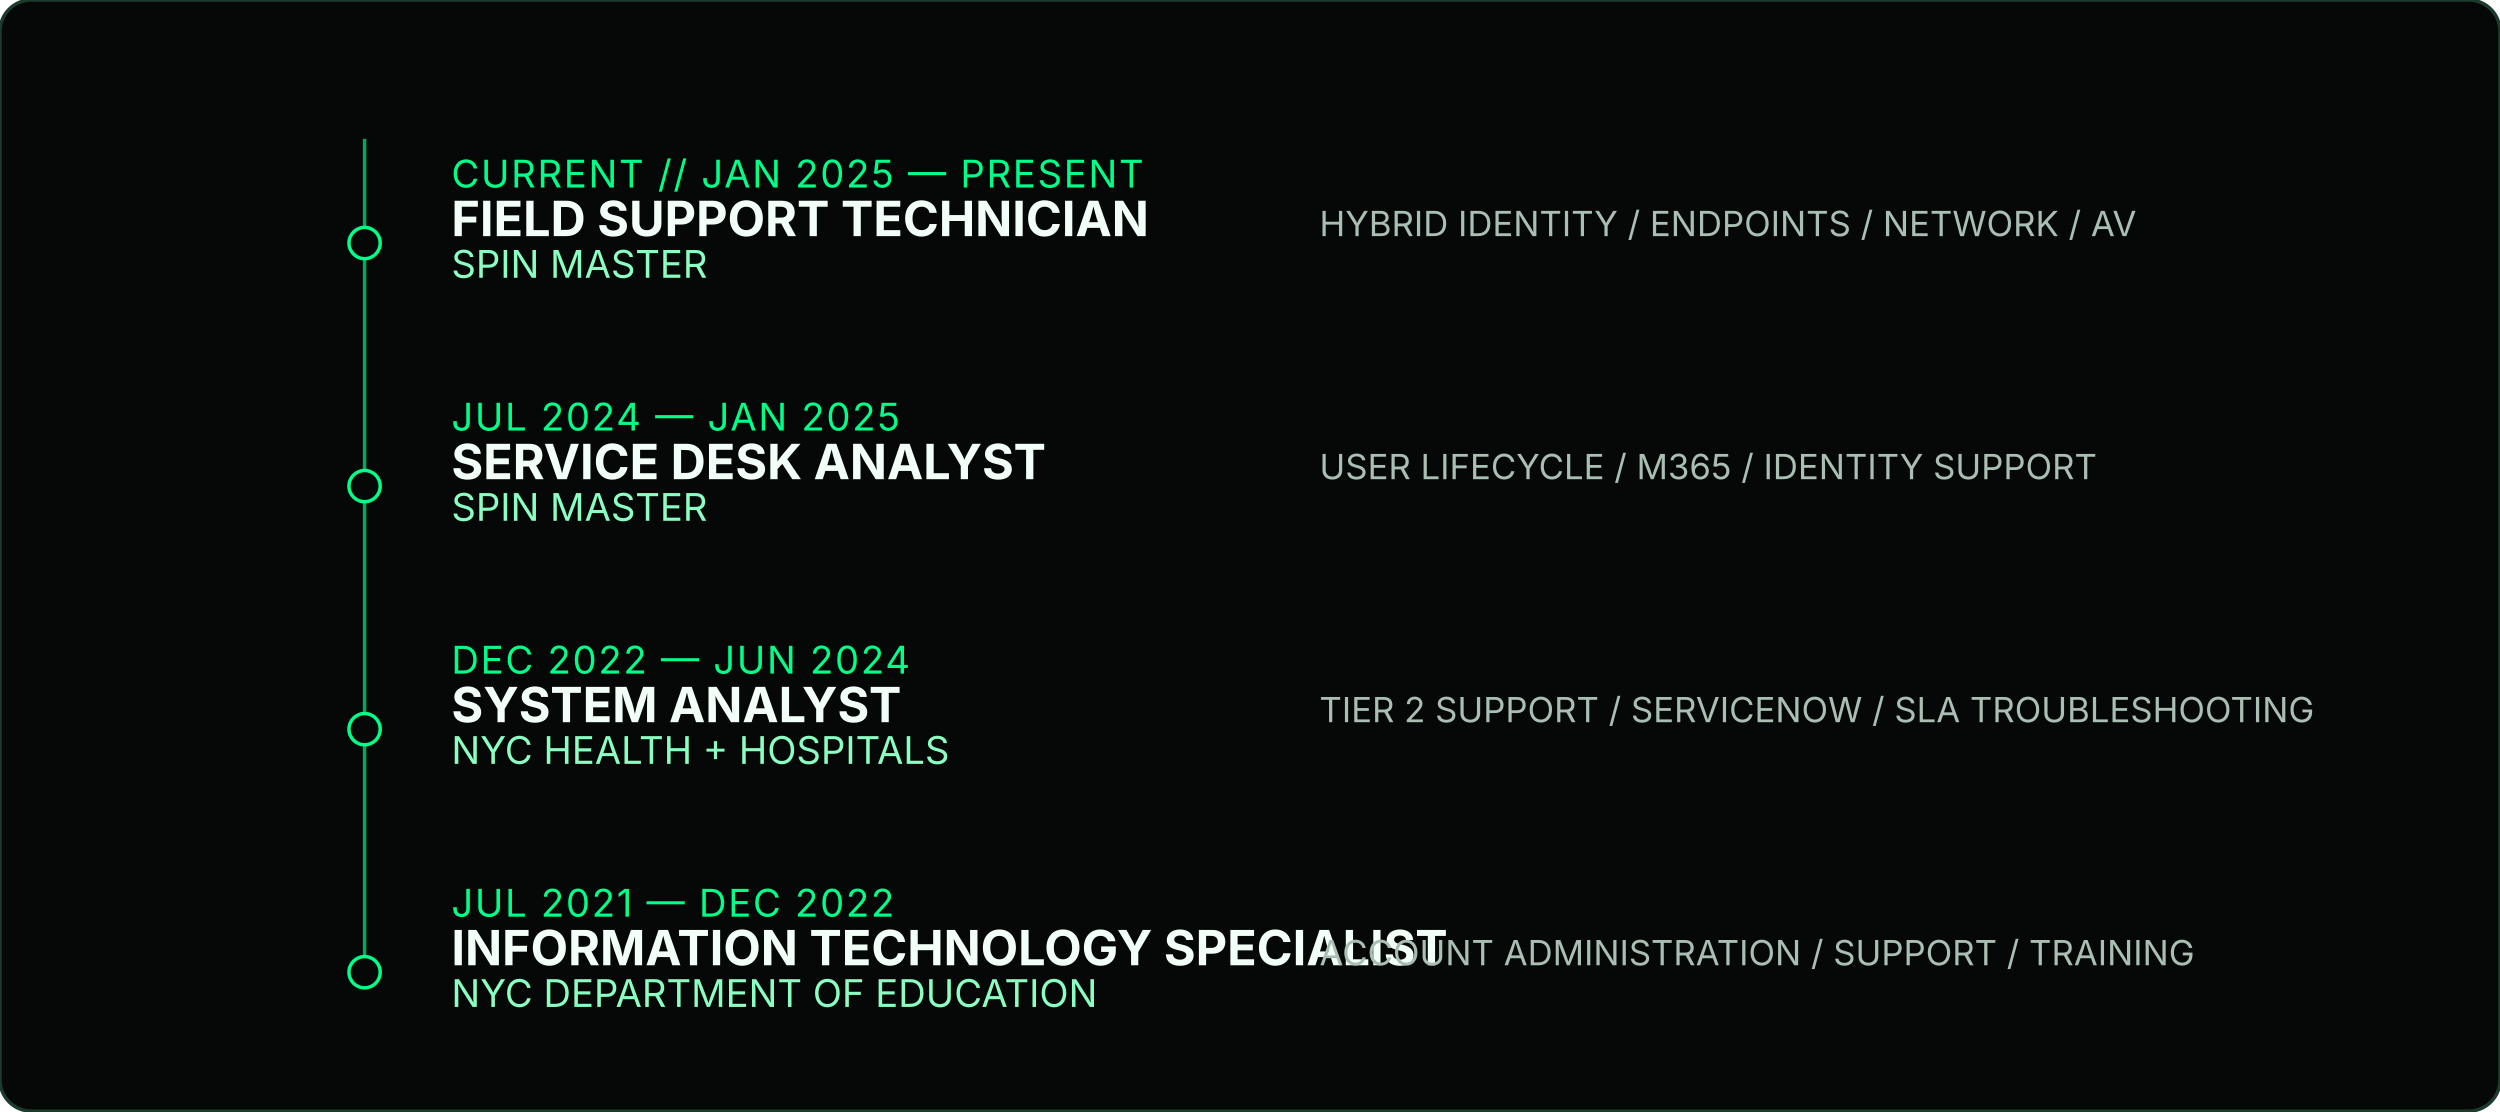
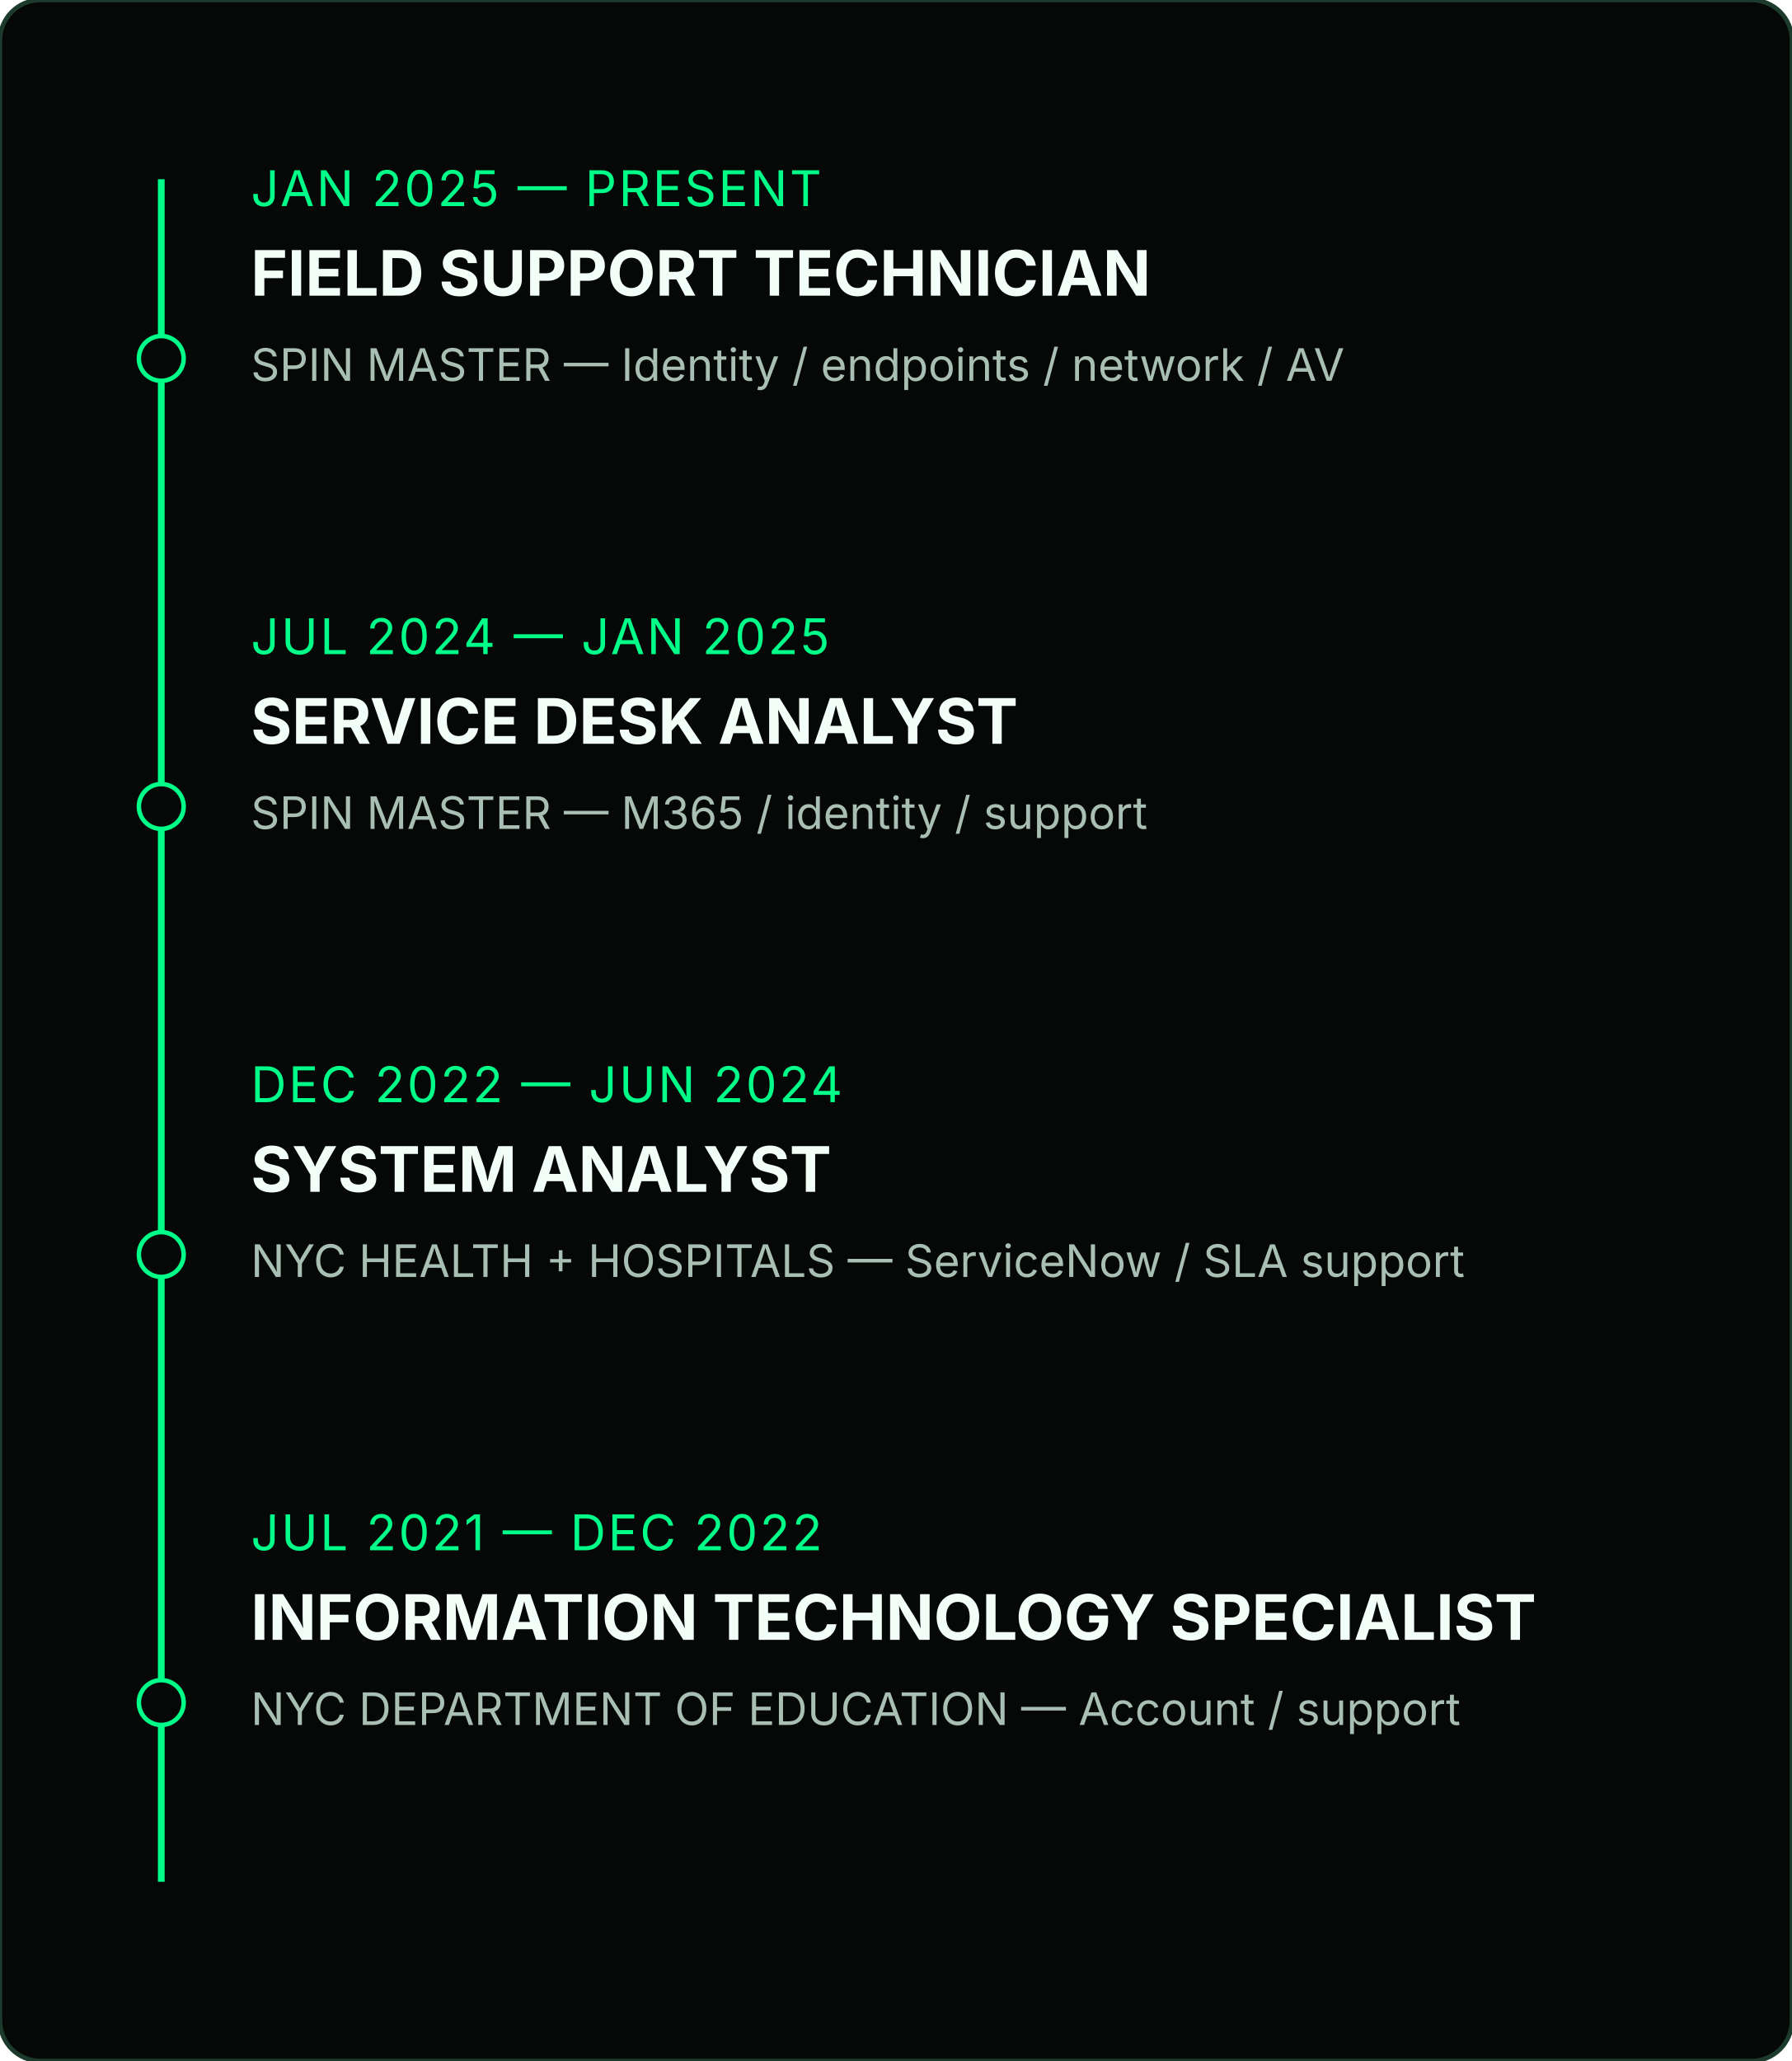
- <svg xmlns="http://www.w3.org/2000/svg" width="1440" height="640" viewBox="0 0 1440 640" role="img" aria-labelledby="title">
-   <rect width="1440" height="640" rx="18" fill="#050807" stroke="#1C3B2D" stroke-width="2" />
-   <line x1="210" y1="80" x2="210" y2="560" stroke="#00FF88" stroke-width="2" opacity=".65" />
+ <svg xmlns="http://www.w3.org/2000/svg" width="800" height="920" viewBox="0 0 800 920" role="img" aria-labelledby="title">
+   <rect width="800" height="920" rx="18" fill="#050807" stroke="#1C3B2D" stroke-width="2" />
+   <g stroke="#00FF88" stroke-width="3">
+     <line x1="72" y1="80" x2="72" y2="840" />
+   </g>
  <g fill="#050807" stroke="#00FF88" stroke-width="2">
-     <circle cx="210" cy="140" r="9" />
-     <circle cx="210" cy="280" r="9" />
-     <circle cx="210" cy="420" r="9" />
-     <circle cx="210" cy="560" r="9" />
+     <circle cx="72" cy="160" r="10" />
+     <circle cx="72" cy="360" r="10" />
+     <circle cx="72" cy="560" r="10" />
+     <circle cx="72" cy="760" r="10" />
  </g>
-   <g font-family="Inter, Segoe UI, Arial, sans-serif">
+   <g font-family="Inter, Segoe UI, Arial, sans-serif" fill="#F2FFF8">
    <g fill="#00FF88" font-size="22" letter-spacing="1">
-       <text x="260" y="108">CURRENT // JAN 2025 — PRESENT</text>
-       <text x="260" y="248">JUL 2024 — JAN 2025</text>
-       <text x="260" y="388">DEC 2022 — JUN 2024</text>
-       <text x="260" y="528">JUL 2021 — DEC 2022</text>
+       <text x="112" y="92">JAN 2025 — PRESENT</text>
+       <text x="112" y="292">JUL 2024 — JAN 2025</text>
+       <text x="112" y="492">DEC 2022 — JUN 2024</text>
+       <text x="112" y="692">JUL 2021 — DEC 2022</text>
    </g>
-     <g fill="#F2FFF8" font-size="28" font-weight="700">
-       <text x="260" y="136">FIELD SUPPORT TECHNICIAN</text>
-       <text x="260" y="276">SERVICE DESK ANALYST</text>
-       <text x="260" y="416">SYSTEM ANALYST</text>
-       <text x="260" y="556">INFORMATION TECHNOLOGY SPECIALIST</text>
+     <g font-size="28" font-weight="700">
+       <text x="112" y="132">FIELD SUPPORT TECHNICIAN</text>
+       <text x="112" y="332">SERVICE DESK ANALYST</text>
+       <text x="112" y="532">SYSTEM ANALYST</text>
+       <text x="112" y="732">INFORMATION TECHNOLOGY SPECIALIST</text>
    </g>
-     <g fill="#8AFFC1" font-size="22">
-       <text x="260" y="160">SPIN MASTER</text>
-       <text x="260" y="300">SPIN MASTER</text>
-       <text x="260" y="440">NYC HEALTH + HOSPITALS</text>
-       <text x="260" y="580">NYC DEPARTMENT OF EDUCATION</text>
+     <g fill="#A9BFB3" font-size="20">
+       <text x="112" y="170">SPIN MASTER — Identity / endpoints / network / AV</text>
+       <text x="112" y="370">SPIN MASTER — M365 / identity / support</text>
+       <text x="112" y="570">NYC HEALTH + HOSPITALS — ServiceNow / SLA support</text>
+       <text x="112" y="770">NYC DEPARTMENT OF EDUCATION — Account / support</text>
    </g>
  </g>
-   <g font-family="Inter, Segoe UI, Arial, sans-serif" fill="#A9BFB3" font-size="20">
-     <text x="760" y="136">HYBRID IDENTITY / ENDPOINTS / NETWORK / AV</text>
-     <text x="760" y="276">USER LIFECYCLE / M365 / IDENTITY SUPPORT</text>
-     <text x="760" y="416">TIER 2 SUPPORT / SERVICENOW / SLA TROUBLESHOOTING</text>
-     <text x="760" y="556">ACCOUNT ADMINISTRATION / SUPPORT / TRAINING</text>
-   </g>
</svg>
